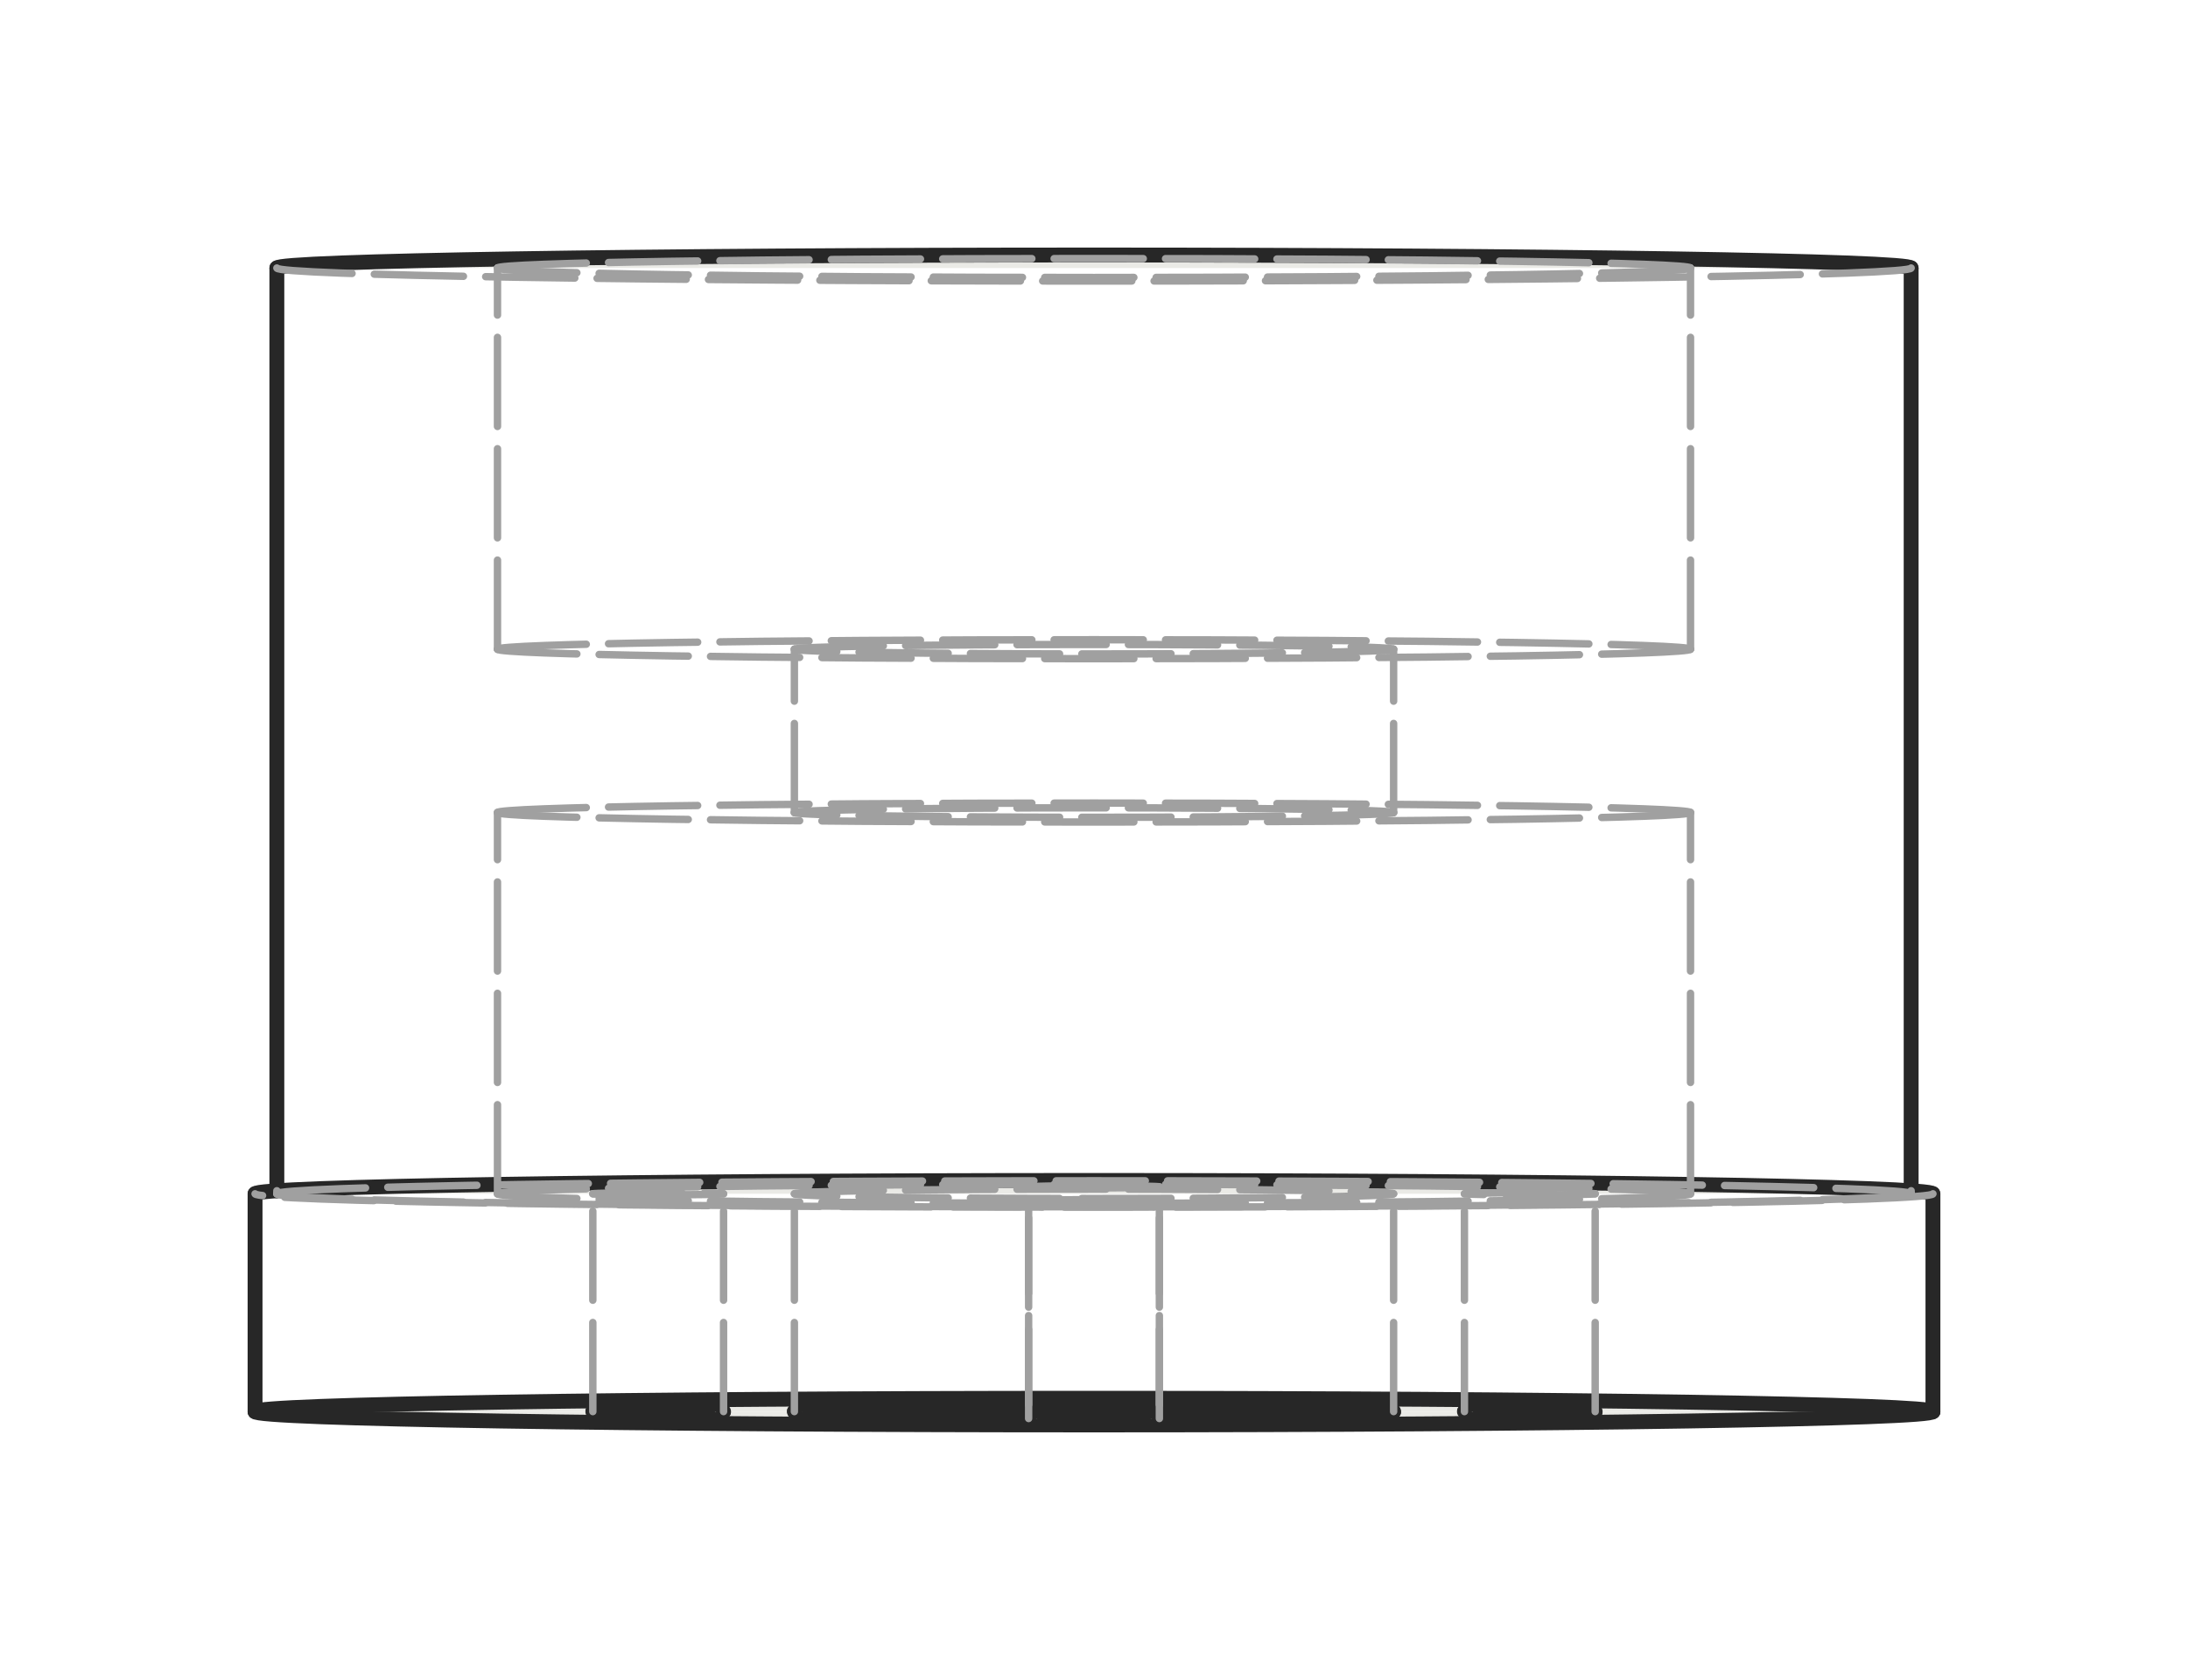
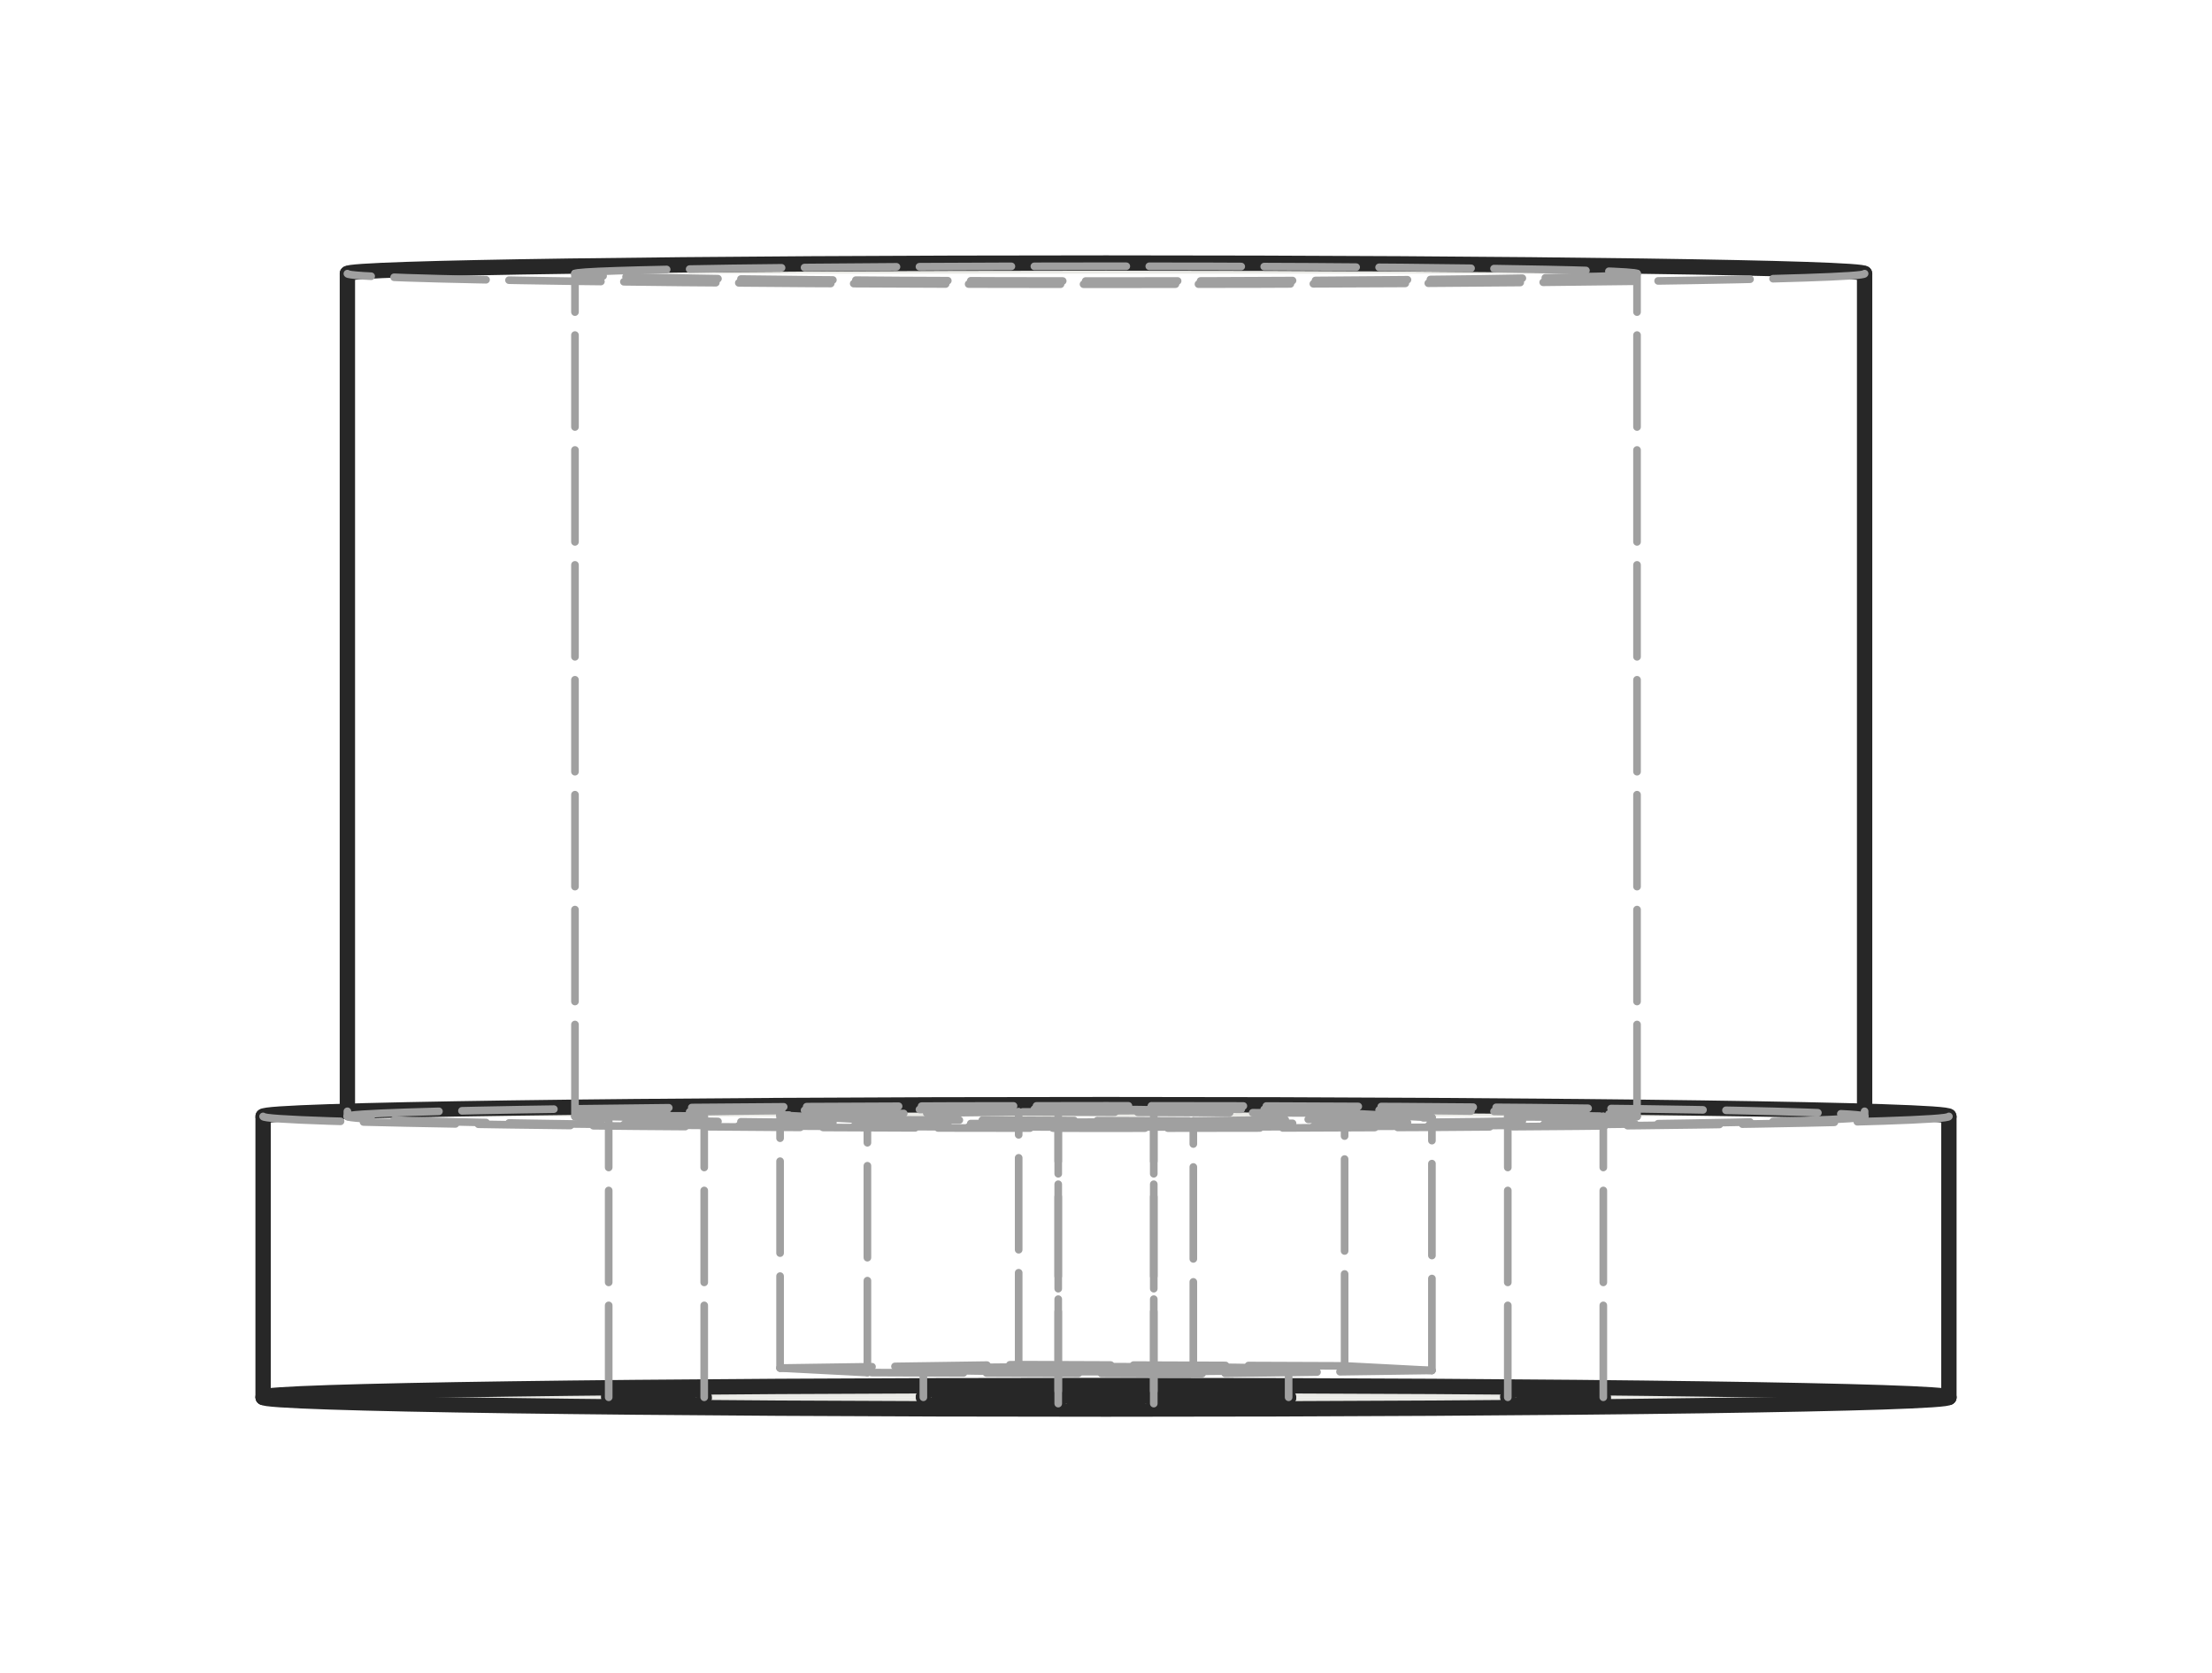
- <svg xmlns="http://www.w3.org/2000/svg" width="88.36mm" height="67.858mm" viewBox="-20.082 -16.373 40.164 30.845" version="1.1">
+ <svg xmlns="http://www.w3.org/2000/svg" width="86.6mm" height="65.472mm" viewBox="-19.682 -16.484 39.364 29.76" version="1.1">
  <g transform="scale(1,-1)" stroke-linecap="round">
    <g fill="rgb(234,234,230)" stroke="rgb(39,39,39)" stroke-width="0.273" id="vis">
-       <path d="M -15.4,-5.546 A 15.4,0.245 0.0 0,0 15.4,-5.546" />
-       <line x1="15.4" y1="-9.545" x2="15.4" y2="-5.546" />
-       <path d="M 15.4,-9.545 A 15.4,0.245 0.0 0,0 -15.4,-9.545" />
-       <path d="M -15.4,-9.545 A 15.4,0.245 0.0 0,0 15.4,-9.545" />
-       <path d="M 0.0,-9.399 A 1.2,0.019 0.0 0,0 1.2,-9.418" />
-       <path d="M 1.2,-9.418 A 1.2,0.019 0.0 0,0 -1.2,-9.418" />
-       <path d="M -1.2,-9.418 A 1.2,0.019 0.0 0,0 0.0,-9.399" />
-       <path d="M -9.2,-9.545 A 1.2,0.019 0.0 0,0 -6.8,-9.545" />
-       <path d="M -6.8,-9.545 A 1.2,0.019 0.0 0,0 -9.2,-9.545" />
-       <path d="M 5.5,-9.545 A 5.5,0.087 0.0 0,0 -5.5,-9.545" />
-       <path d="M -5.5,-9.545 A 5.5,0.087 0.0 0,0 5.5,-9.545" />
-       <path d="M 9.2,-9.545 A 1.2,0.019 0.0 0,0 6.8,-9.545" />
-       <path d="M 6.8,-9.545 A 1.2,0.019 0.0 0,0 9.2,-9.545" />
-       <path d="M 0.0,-9.691 A 1.2,0.019 0.0 0,0 -1.2,-9.672" />
-       <path d="M -1.2,-9.672 A 1.2,0.019 0.0 0,0 1.2,-9.672" />
-       <path d="M 1.2,-9.672 A 1.2,0.019 0.0 0,0 0.0,-9.691" />
-       <path d="M -15.0,11.452 A 15.0,0.239 0.0 0,0 15.0,11.452" />
-       <line x1="15.0" y1="-5.49" x2="15.0" y2="11.452" />
-       <line x1="-15.4" y1="-9.545" x2="-15.4" y2="-5.546" />
-       <line x1="-15.0" y1="-5.49" x2="-15.0" y2="11.452" />
+       <path d="M -15.0,-3.385 A 15.0,0.21 8.621752584239242e-35 0,0 15.0,-3.385" />
+       <line x1="15.0" y1="-8.384" x2="15.0" y2="-3.385" />
+       <path d="M 15.0,-8.384 A 15.0,0.21 8.621752584239242e-35 0,0 -15.0,-8.384" />
+       <path d="M -15.0,-8.384 A 15.0,0.21 8.621752584239242e-35 0,0 15.0,-8.384" />
+       <path d="M -0.0,-8.261 A 0.85,0.012 0.0 0,0 0.85,-8.273" />
+       <path d="M 0.85,-8.273 A 0.85,0.012 0.0 0,0 -0.85,-8.273" />
+       <path d="M -0.85,-8.273 A 0.85,0.012 0.0 0,0 -0.0,-8.261" />
+       <path d="M -8.85,-8.384 A 0.85,0.012 0.0 0,0 -7.15,-8.384" />
+       <path d="M -7.15,-8.384 A 0.85,0.012 0.0 0,0 -8.85,-8.384" />
+       <path d="M 3.25,-8.384 A 3.25,0.045 8.621752584239242e-35 0,0 -3.25,-8.384" />
+       <path d="M -3.25,-8.384 A 3.25,0.045 8.621752584239242e-35 0,0 3.25,-8.384" />
+       <path d="M 8.85,-8.384 A 0.85,0.012 8.621752584239242e-35 0,0 7.15,-8.384" />
+       <path d="M 7.15,-8.384 A 0.85,0.012 8.621752584239242e-35 0,0 8.85,-8.384" />
+       <path d="M 0.0,-8.508 A 0.85,0.012 0.0 0,0 -0.85,-8.496" />
+       <path d="M -0.85,-8.496 A 0.85,0.012 0.0 0,0 0.85,-8.496" />
+       <path d="M 0.85,-8.496 A 0.85,0.012 0.0 0,0 0.0,-8.508" />
+       <path d="M -13.5,11.614 A 13.5,0.189 8.621752584239242e-35 0,0 13.5,11.614" />
+       <line x1="13.5" y1="-3.294" x2="13.5" y2="11.614" />
+       <line x1="-15.0" y1="-8.384" x2="-15.0" y2="-3.385" />
+       <line x1="-13.5" y1="-3.294" x2="-13.5" y2="11.614" />
    </g>
    <g fill="none" stroke="rgb(160,160,160)" stroke-width="0.136" id="hid" stroke-dasharray="1.636 0.409">
-       <path d="M 15.4,-5.546 A 15.4,0.245 0.0 0,0 -15.4,-5.546" />
-       <path d="M 15.0,-5.546 A 15.0,0.239 0.0 0,0 -15.0,-5.546" />
-       <path d="M -15.0,-5.546 A 15.0,0.239 0.0 0,0 15.0,-5.546" />
-       <path d="M 15.0,11.452 A 15.0,0.239 0.0 0,0 -15.0,11.452" />
-       <line x1="15.0" y1="-5.546" x2="15.0" y2="-5.49" />
-       <path d="M 0.0,-5.399 A 1.2,0.019 0.0 0,0 1.2,-5.418" />
-       <path d="M 1.2,-5.418 A 1.2,0.019 0.0 0,0 -1.2,-5.418" />
-       <path d="M -1.2,-5.418 A 1.2,0.019 0.0 0,0 0.0,-5.399" />
-       <path d="M -9.2,-5.546 A 1.2,0.019 0.0 0,0 -6.8,-5.546" />
-       <path d="M -6.8,-5.546 A 1.2,0.019 0.0 0,0 -9.2,-5.546" />
-       <line x1="-9.2" y1="-9.545" x2="-9.2" y2="-5.546" />
-       <path d="M 5.5,-5.546 A 5.5,0.087 0.0 0,0 -5.5,-5.546" />
-       <path d="M -5.5,-5.546 A 5.5,0.087 0.0 0,0 5.5,-5.546" />
-       <line x1="5.5" y1="-9.545" x2="5.5" y2="-5.546" />
-       <path d="M 9.2,-5.546 A 1.2,0.019 0.0 0,0 6.8,-5.546" />
-       <path d="M 6.8,-5.546 A 1.2,0.019 0.0 0,0 9.2,-5.546" />
-       <line x1="9.2" y1="-9.545" x2="9.2" y2="-5.546" />
-       <path d="M 0.0,-5.692 A 1.2,0.019 0.0 0,0 -1.2,-5.673" />
-       <path d="M -1.2,-5.673 A 1.2,0.019 0.0 0,0 1.2,-5.673" />
-       <path d="M 1.2,-5.673 A 1.2,0.019 0.0 0,0 0.0,-5.692" />
-       <path d="M 10.95,11.452 A 10.95,0.174 0.0 0,0 -10.95,11.452" />
-       <path d="M -10.95,11.452 A 10.95,0.174 0.0 0,0 10.95,11.452" />
-       <path d="M 10.95,-5.546 A 10.95,0.174 0.0 0,0 -10.95,-5.546" />
-       <path d="M -10.95,-5.546 A 10.95,0.174 0.0 0,0 10.95,-5.546" />
-       <line x1="10.95" y1="4.453" x2="10.95" y2="11.452" />
-       <path d="M 10.95,4.453 A 10.95,0.174 0.0 0,0 -10.95,4.453" />
-       <path d="M -10.95,4.453 A 10.95,0.174 0.0 0,0 10.95,4.453" />
-       <path d="M 10.95,1.454 A 10.95,0.174 0.0 0,0 -10.95,1.454" />
-       <path d="M -10.95,1.454 A 10.95,0.174 0.0 0,0 10.95,1.454" />
-       <line x1="10.95" y1="-5.546" x2="10.95" y2="1.454" />
-       <path d="M 5.5,4.453 A 5.5,0.087 0.0 0,0 -5.5,4.453" />
-       <path d="M -5.5,4.453 A 5.5,0.087 0.0 0,0 5.5,4.453" />
-       <path d="M 5.5,1.454 A 5.5,0.087 0.0 0,0 -5.5,1.454" />
-       <path d="M -5.5,1.454 A 5.5,0.087 0.0 0,0 5.5,1.454" />
-       <line x1="5.5" y1="1.454" x2="5.5" y2="4.453" />
-       <line x1="-15.0" y1="-5.546" x2="-15.0" y2="-5.49" />
-       <line x1="1.2" y1="-9.418" x2="1.2" y2="-5.418" />
-       <line x1="-1.2" y1="-9.418" x2="-1.2" y2="-5.418" />
-       <line x1="-6.8" y1="-9.545" x2="-6.8" y2="-5.546" />
-       <line x1="-5.5" y1="-9.545" x2="-5.5" y2="-5.546" />
-       <line x1="6.8" y1="-9.545" x2="6.8" y2="-5.546" />
-       <line x1="1.2" y1="-9.672" x2="1.2" y2="-5.673" />
-       <line x1="-1.2" y1="-9.672" x2="-1.2" y2="-5.673" />
-       <line x1="-10.95" y1="4.453" x2="-10.95" y2="11.452" />
-       <line x1="-10.95" y1="-5.546" x2="-10.95" y2="1.454" />
-       <line x1="-5.5" y1="1.454" x2="-5.5" y2="4.453" />
+       <path d="M 15.0,-3.385 A 15.0,0.21 8.621752584239242e-35 0,0 -15.0,-3.385" />
+       <path d="M 13.5,-3.385 A 13.5,0.189 8.621752584239242e-35 0,0 -13.5,-3.385" />
+       <path d="M -13.5,-3.385 A 13.5,0.189 8.621752584239242e-35 0,0 13.5,-3.385" />
+       <path d="M 13.5,11.614 A 13.5,0.189 8.621752584239242e-35 0,0 -13.5,11.614" />
+       <line x1="13.5" y1="-3.385" x2="13.5" y2="-3.294" />
+       <path d="M -0.0,-3.261 A 0.85,0.012 0.0 0,0 0.85,-3.273" />
+       <path d="M 0.85,-3.273 A 0.85,0.012 0.0 0,0 -0.85,-3.273" />
+       <path d="M -0.85,-3.273 A 0.85,0.012 0.0 0,0 -0.0,-3.261" />
+       <path d="M -8.85,-3.385 A 0.85,0.012 0.0 0,0 -7.15,-3.385" />
+       <path d="M -7.15,-3.385 A 0.85,0.012 0.0 0,0 -8.85,-3.385" />
+       <line x1="-8.85" y1="-8.384" x2="-8.85" y2="-3.385" />
+       <path d="M 3.25,-7.884 A 3.25,0.045 8.621752584239242e-35 0,0 -3.25,-7.884" />
+       <path d="M -3.25,-7.884 A 3.25,0.045 8.621752584239242e-35 0,0 3.25,-7.884" />
+       <line x1="3.25" y1="-8.384" x2="3.25" y2="-7.884" />
+       <path d="M 8.85,-3.385 A 0.85,0.012 8.621752584239242e-35 0,0 7.15,-3.385" />
+       <path d="M 7.15,-3.385 A 0.85,0.012 8.621752584239242e-35 0,0 8.85,-3.385" />
+       <line x1="8.85" y1="-8.384" x2="8.85" y2="-3.385" />
+       <path d="M 0.0,-3.509 A 0.85,0.012 0.0 0,0 -0.85,-3.497" />
+       <path d="M -0.85,-3.497 A 0.85,0.012 0.0 0,0 0.85,-3.497" />
+       <path d="M 0.85,-3.497 A 0.85,0.012 0.0 0,0 0.0,-3.509" />
+       <path d="M 9.45,11.614 A 9.45,0.132 8.621752584239242e-35 0,0 -9.45,11.614" />
+       <path d="M -9.45,11.614 A 9.45,0.132 8.621752584239242e-35 0,0 9.45,11.614" />
+       <path d="M 9.45,-3.385 A 9.45,0.132 8.621752584239242e-35 0,0 -9.45,-3.385" />
+       <path d="M -9.45,-3.385 A 9.45,0.132 8.621752584239242e-35 0,0 9.45,-3.385" />
+       <line x1="-4.246" y1="-3.444" x2="1.554" y2="-3.466" />
+       <line x1="-5.8" y1="-3.363" x2="-4.246" y2="-3.444" />
+       <line x1="1.554" y1="-3.466" x2="5.8" y2="-3.407" />
+       <line x1="-1.554" y1="-3.304" x2="-5.8" y2="-3.363" />
+       <line x1="5.8" y1="-3.407" x2="4.246" y2="-3.326" />
+       <line x1="4.246" y1="-3.326" x2="-1.554" y2="-3.304" />
+       <line x1="5.8" y1="-7.906" x2="1.554" y2="-7.966" />
+       <line x1="4.246" y1="-7.825" x2="5.8" y2="-7.906" />
+       <line x1="1.554" y1="-7.966" x2="-4.246" y2="-7.944" />
+       <line x1="-1.554" y1="-7.803" x2="4.246" y2="-7.825" />
+       <line x1="-4.246" y1="-7.944" x2="-5.8" y2="-7.863" />
+       <line x1="-5.8" y1="-7.863" x2="-1.554" y2="-7.803" />
+       <line x1="9.45" y1="-3.385" x2="9.45" y2="11.614" />
+       <line x1="-4.246" y1="-7.944" x2="-4.246" y2="-3.444" />
+       <line x1="1.554" y1="-7.966" x2="1.554" y2="-3.466" />
+       <line x1="-5.8" y1="-7.863" x2="-5.8" y2="-3.363" />
+       <line x1="5.8" y1="-7.906" x2="5.8" y2="-3.407" />
+       <line x1="-1.554" y1="-7.803" x2="-1.554" y2="-3.304" />
+       <line x1="4.246" y1="-7.825" x2="4.246" y2="-3.326" />
+       <line x1="-13.5" y1="-3.385" x2="-13.5" y2="-3.294" />
+       <line x1="0.85" y1="-8.273" x2="0.85" y2="-3.273" />
+       <line x1="-0.85" y1="-8.273" x2="-0.85" y2="-3.273" />
+       <line x1="-7.15" y1="-8.384" x2="-7.15" y2="-3.385" />
+       <line x1="-3.25" y1="-8.384" x2="-3.25" y2="-7.884" />
+       <line x1="7.15" y1="-8.384" x2="7.15" y2="-3.385" />
+       <line x1="0.85" y1="-8.496" x2="0.85" y2="-3.497" />
+       <line x1="-0.85" y1="-8.496" x2="-0.85" y2="-3.497" />
+       <line x1="-9.45" y1="-3.385" x2="-9.45" y2="11.614" />
    </g>
  </g>
</svg>
